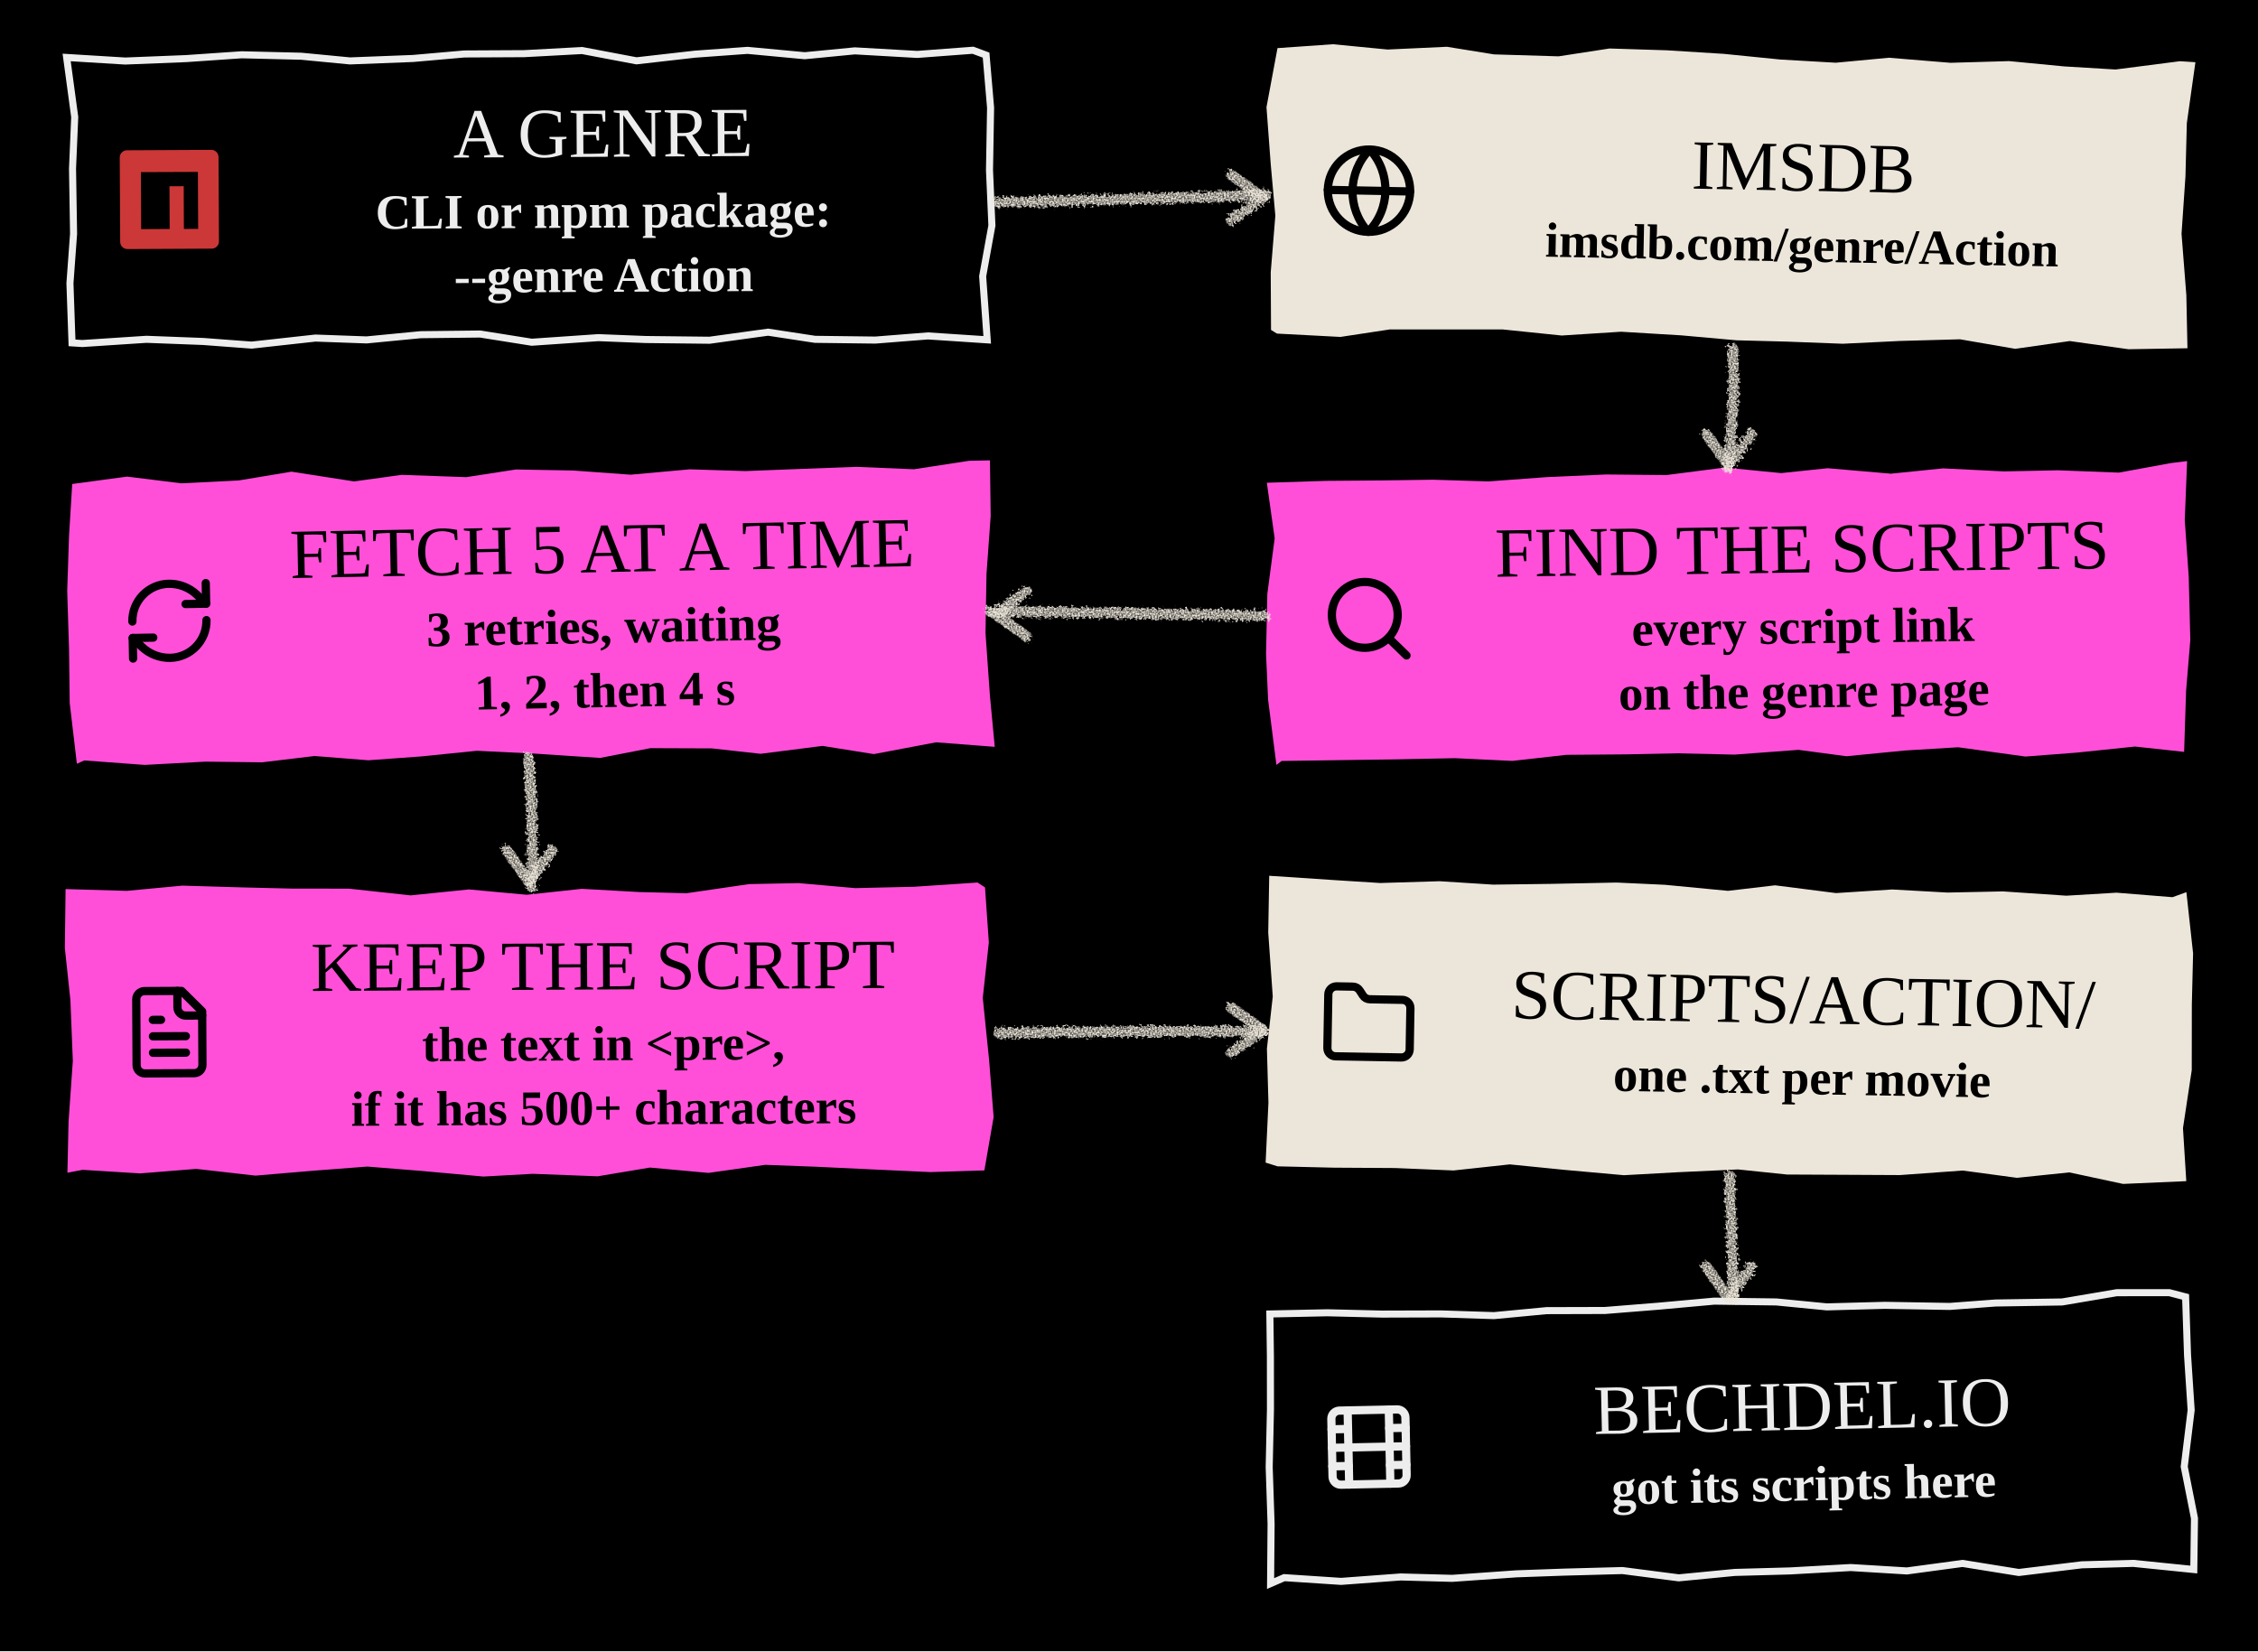
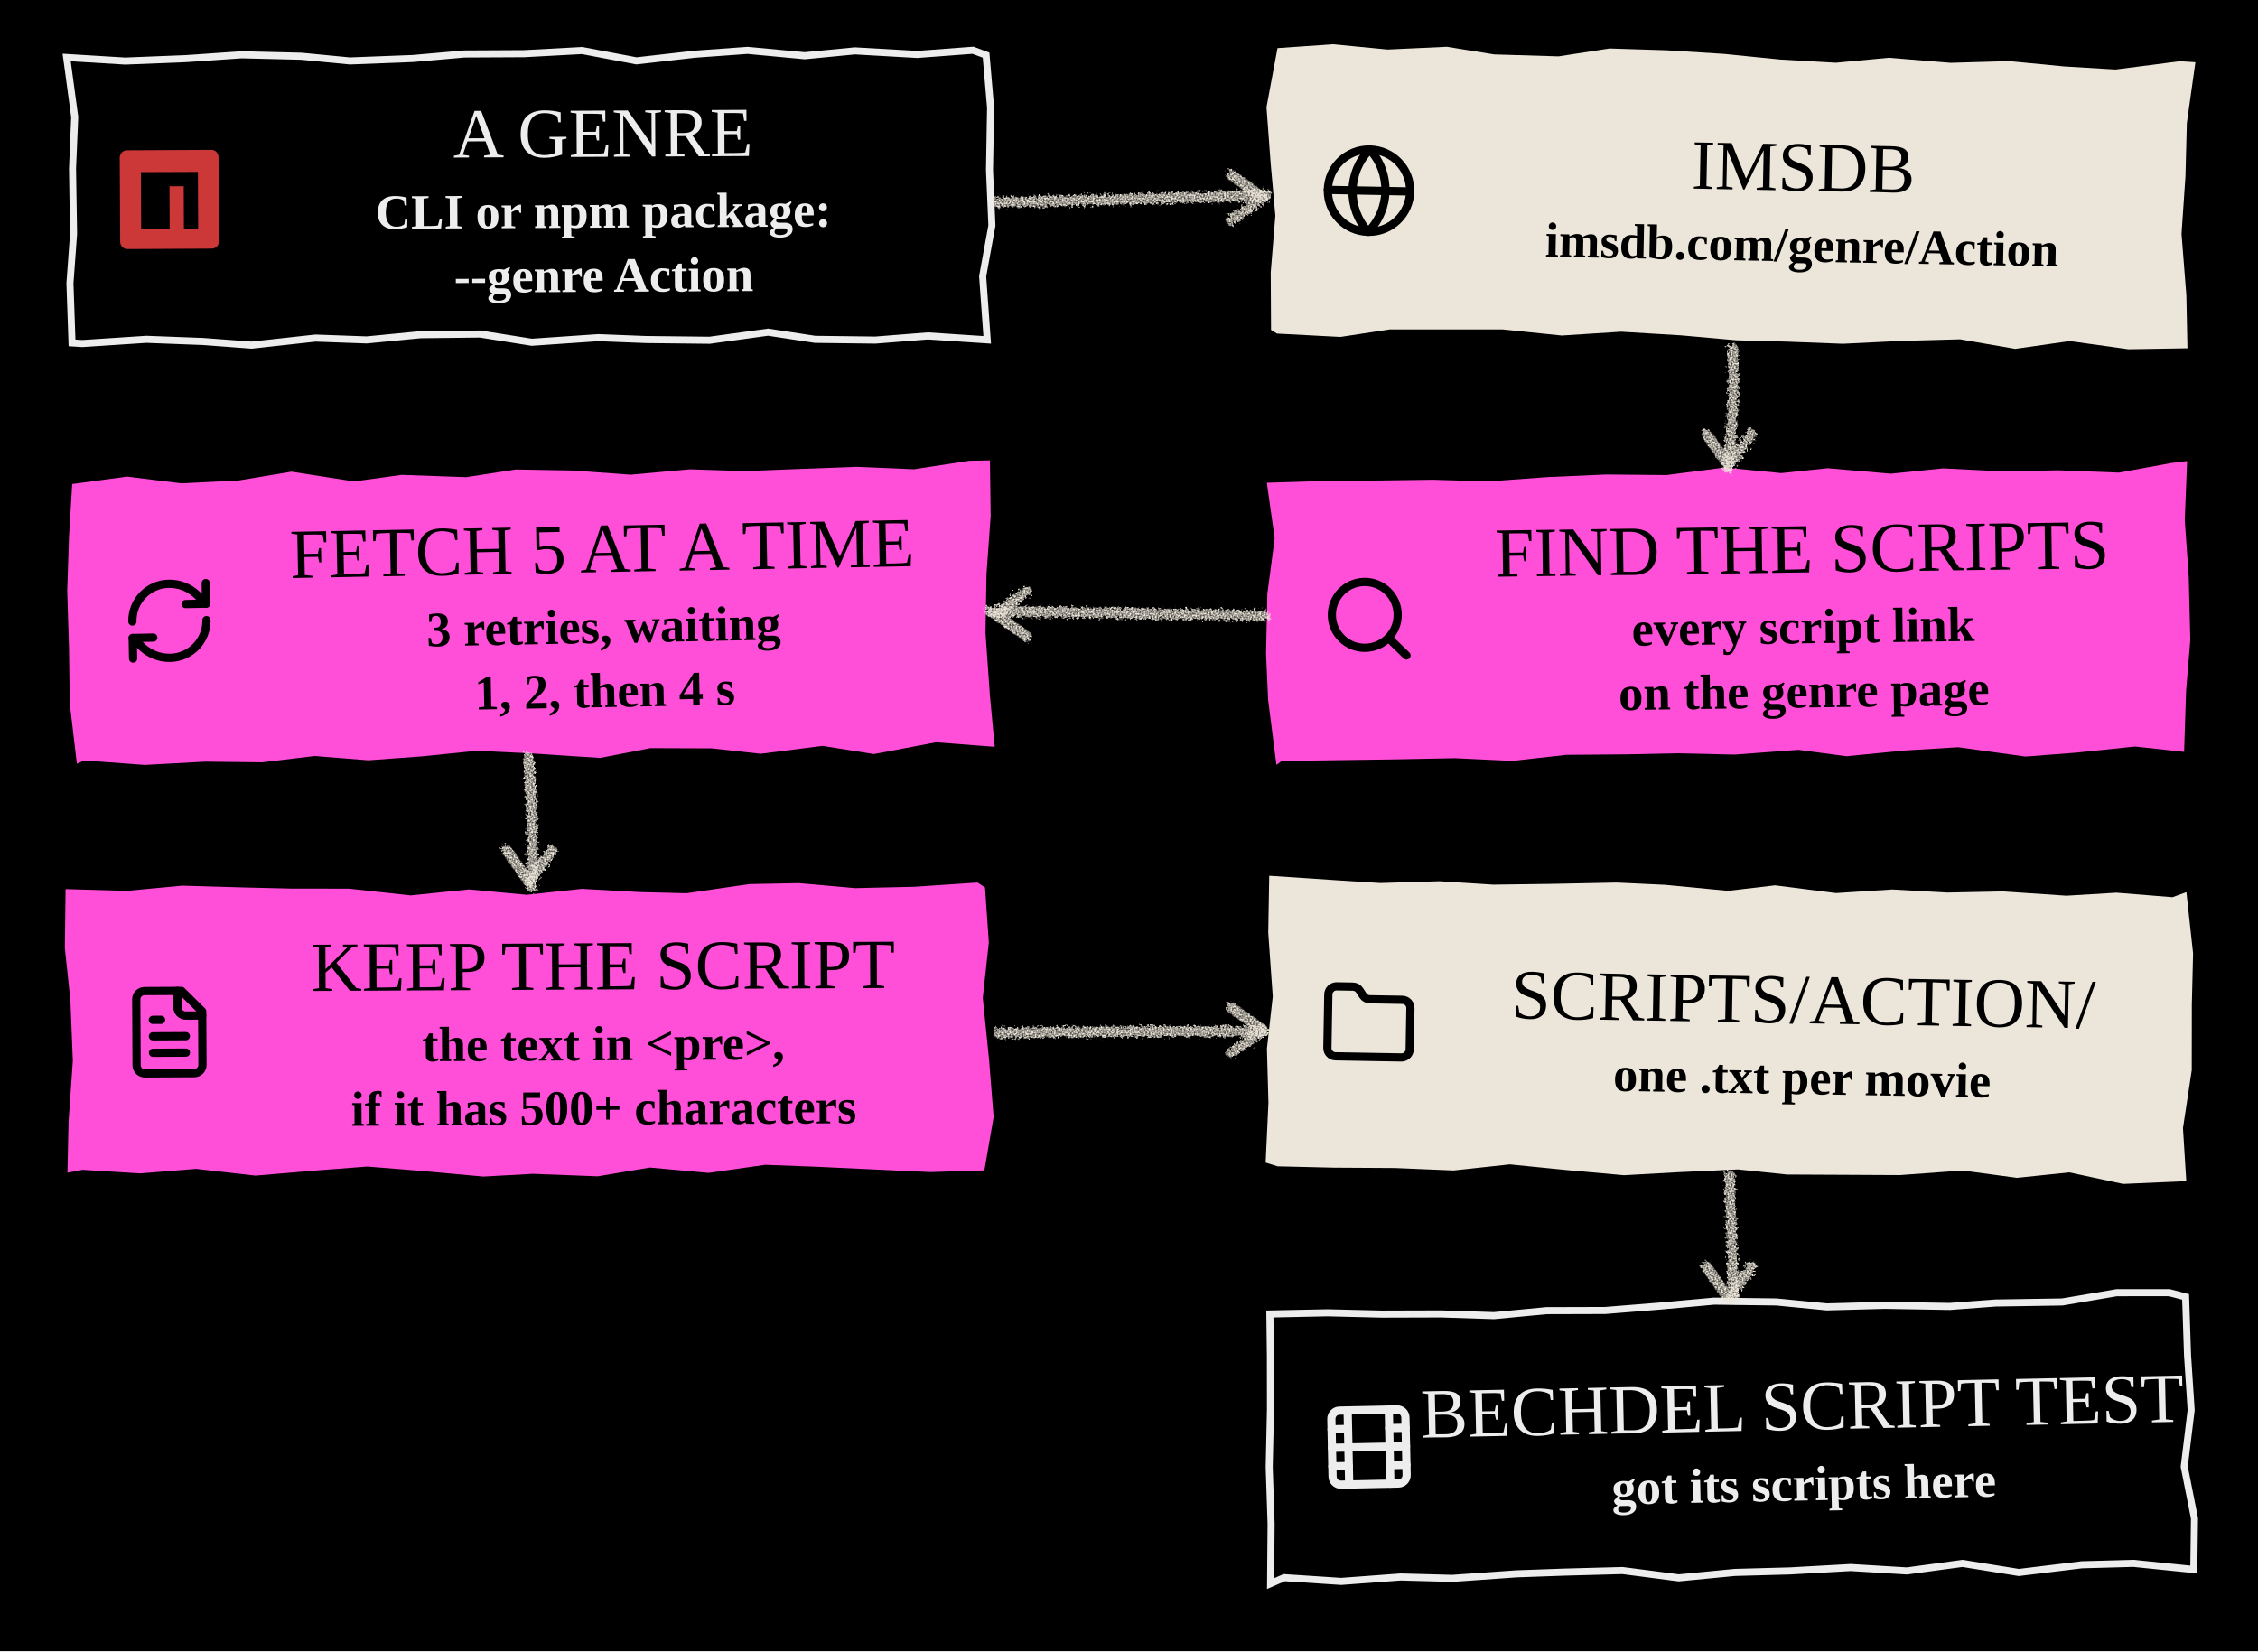
<svg xmlns="http://www.w3.org/2000/svg" viewBox="0 0 640 468" width="640" height="468" role="img" aria-label="How Movie Script Scraper gets scripts. You run it from the command line or as an npm package with a genre, like Action, and a total, 10 by default. It loads that genre's page on IMSDB, the Internet Movie Script Database, and finds every link to a script. It fetches five scripts at a time, retrying a failed request up to three times and waiting 1, 2 and then 4 seconds. From each page it keeps the script text and skips anything under 500 characters. Each script is saved as a text file in a folder named for the genre. Bechdel.io's scripts came from it.">
  <defs>
    <filter id="movie-script-scraper-how-it-gets-scripts-desktop-crayon-1" filterUnits="userSpaceOnUse" x="271.9" y="44.2" width="98" height="24.1">
      <feTurbulence type="fractalNoise" baseFrequency="1.2" numOctaves="2" seed="3" result="n" />
      <feDisplacementMap in="SourceGraphic" in2="n" scale="2.5" result="d" />
      <feTurbulence type="fractalNoise" baseFrequency="2.2" seed="8" result="g" />
      <feColorMatrix in="g" type="matrix" values="0 0 0 0 0  0 0 0 0 0  0 0 0 0 0  0 0 0 -1.6 1.5" result="holes" />
      <feComposite in="d" in2="holes" operator="in" />
    </filter>
    <filter id="movie-script-scraper-how-it-gets-scripts-desktop-crayon-2" filterUnits="userSpaceOnUse" x="338" y="38.6" width="31" height="34.8">
      <feTurbulence type="fractalNoise" baseFrequency="1.2" numOctaves="2" seed="3" result="n" />
      <feDisplacementMap in="SourceGraphic" in2="n" scale="2.5" result="d" />
      <feTurbulence type="fractalNoise" baseFrequency="2.2" seed="8" result="g" />
      <feColorMatrix in="g" type="matrix" values="0 0 0 0 0  0 0 0 0 0  0 0 0 0 0  0 0 0 -1.6 1.5" result="holes" />
      <feComposite in="d" in2="holes" operator="in" />
    </filter>
    <filter id="movie-script-scraper-how-it-gets-scripts-desktop-crayon-3" filterUnits="userSpaceOnUse" x="478.8" y="87.9" width="24" height="55.8">
      <feTurbulence type="fractalNoise" baseFrequency="1.2" numOctaves="2" seed="3" result="n" />
      <feDisplacementMap in="SourceGraphic" in2="n" scale="2.5" result="d" />
      <feTurbulence type="fractalNoise" baseFrequency="2.2" seed="8" result="g" />
      <feColorMatrix in="g" type="matrix" values="0 0 0 0 0  0 0 0 0 0  0 0 0 0 0  0 0 0 -1.6 1.5" result="holes" />
      <feComposite in="d" in2="holes" operator="in" />
    </filter>
    <filter id="movie-script-scraper-how-it-gets-scripts-desktop-crayon-4" filterUnits="userSpaceOnUse" x="472.6" y="112" width="34.8" height="31">
      <feTurbulence type="fractalNoise" baseFrequency="1.2" numOctaves="2" seed="3" result="n" />
      <feDisplacementMap in="SourceGraphic" in2="n" scale="2.5" result="d" />
      <feTurbulence type="fractalNoise" baseFrequency="2.2" seed="8" result="g" />
      <feColorMatrix in="g" type="matrix" values="0 0 0 0 0  0 0 0 0 0  0 0 0 0 0  0 0 0 -1.6 1.5" result="holes" />
      <feComposite in="d" in2="holes" operator="in" />
    </filter>
    <filter id="movie-script-scraper-how-it-gets-scripts-desktop-crayon-5" filterUnits="userSpaceOnUse" x="269.7" y="162.3" width="99.9" height="23.2">
      <feTurbulence type="fractalNoise" baseFrequency="1.2" numOctaves="2" seed="3" result="n" />
      <feDisplacementMap in="SourceGraphic" in2="n" scale="2.5" result="d" />
      <feTurbulence type="fractalNoise" baseFrequency="2.2" seed="8" result="g" />
      <feColorMatrix in="g" type="matrix" values="0 0 0 0 0  0 0 0 0 0  0 0 0 0 0  0 0 0 -1.6 1.5" result="holes" />
      <feComposite in="d" in2="holes" operator="in" />
    </filter>
    <filter id="movie-script-scraper-how-it-gets-scripts-desktop-crayon-6" filterUnits="userSpaceOnUse" x="271" y="156.6" width="31" height="34.8">
      <feTurbulence type="fractalNoise" baseFrequency="1.2" numOctaves="2" seed="3" result="n" />
      <feDisplacementMap in="SourceGraphic" in2="n" scale="2.5" result="d" />
      <feTurbulence type="fractalNoise" baseFrequency="2.2" seed="8" result="g" />
      <feColorMatrix in="g" type="matrix" values="0 0 0 0 0  0 0 0 0 0  0 0 0 0 0  0 0 0 -1.6 1.5" result="holes" />
      <feComposite in="d" in2="holes" operator="in" />
    </filter>
    <filter id="movie-script-scraper-how-it-gets-scripts-desktop-crayon-7" filterUnits="userSpaceOnUse" x="138.8" y="203.6" width="23.5" height="58.8">
      <feTurbulence type="fractalNoise" baseFrequency="1.2" numOctaves="2" seed="3" result="n" />
      <feDisplacementMap in="SourceGraphic" in2="n" scale="2.5" result="d" />
      <feTurbulence type="fractalNoise" baseFrequency="2.2" seed="8" result="g" />
      <feColorMatrix in="g" type="matrix" values="0 0 0 0 0  0 0 0 0 0  0 0 0 0 0  0 0 0 -1.6 1.5" result="holes" />
      <feComposite in="d" in2="holes" operator="in" />
    </filter>
    <filter id="movie-script-scraper-how-it-gets-scripts-desktop-crayon-8" filterUnits="userSpaceOnUse" x="132.6" y="230" width="34.8" height="31">
      <feTurbulence type="fractalNoise" baseFrequency="1.2" numOctaves="2" seed="3" result="n" />
      <feDisplacementMap in="SourceGraphic" in2="n" scale="2.5" result="d" />
      <feTurbulence type="fractalNoise" baseFrequency="2.2" seed="8" result="g" />
      <feColorMatrix in="g" type="matrix" values="0 0 0 0 0  0 0 0 0 0  0 0 0 0 0  0 0 0 -1.6 1.5" result="holes" />
      <feComposite in="d" in2="holes" operator="in" />
    </filter>
    <filter id="movie-script-scraper-how-it-gets-scripts-desktop-crayon-9" filterUnits="userSpaceOnUse" x="272.1" y="281.2" width="97" height="22.6">
      <feTurbulence type="fractalNoise" baseFrequency="1.2" numOctaves="2" seed="3" result="n" />
      <feDisplacementMap in="SourceGraphic" in2="n" scale="2.5" result="d" />
      <feTurbulence type="fractalNoise" baseFrequency="2.2" seed="8" result="g" />
      <feColorMatrix in="g" type="matrix" values="0 0 0 0 0  0 0 0 0 0  0 0 0 0 0  0 0 0 -1.6 1.5" result="holes" />
      <feComposite in="d" in2="holes" operator="in" />
    </filter>
    <filter id="movie-script-scraper-how-it-gets-scripts-desktop-crayon-10" filterUnits="userSpaceOnUse" x="338" y="274.6" width="31" height="34.8">
      <feTurbulence type="fractalNoise" baseFrequency="1.2" numOctaves="2" seed="3" result="n" />
      <feDisplacementMap in="SourceGraphic" in2="n" scale="2.5" result="d" />
      <feTurbulence type="fractalNoise" baseFrequency="2.2" seed="8" result="g" />
      <feColorMatrix in="g" type="matrix" values="0 0 0 0 0  0 0 0 0 0  0 0 0 0 0  0 0 0 -1.6 1.5" result="holes" />
      <feComposite in="d" in2="holes" operator="in" />
    </filter>
    <filter id="movie-script-scraper-how-it-gets-scripts-desktop-crayon-11" filterUnits="userSpaceOnUse" x="479.3" y="322.3" width="23.1" height="56.8">
      <feTurbulence type="fractalNoise" baseFrequency="1.2" numOctaves="2" seed="3" result="n" />
      <feDisplacementMap in="SourceGraphic" in2="n" scale="2.5" result="d" />
      <feTurbulence type="fractalNoise" baseFrequency="2.2" seed="8" result="g" />
      <feColorMatrix in="g" type="matrix" values="0 0 0 0 0  0 0 0 0 0  0 0 0 0 0  0 0 0 -1.6 1.5" result="holes" />
      <feComposite in="d" in2="holes" operator="in" />
    </filter>
    <filter id="movie-script-scraper-how-it-gets-scripts-desktop-crayon-12" filterUnits="userSpaceOnUse" x="472.6" y="348" width="34.8" height="31">
      <feTurbulence type="fractalNoise" baseFrequency="1.2" numOctaves="2" seed="3" result="n" />
      <feDisplacementMap in="SourceGraphic" in2="n" scale="2.5" result="d" />
      <feTurbulence type="fractalNoise" baseFrequency="2.2" seed="8" result="g" />
      <feColorMatrix in="g" type="matrix" values="0 0 0 0 0  0 0 0 0 0  0 0 0 0 0  0 0 0 -1.6 1.5" result="holes" />
      <feComposite in="d" in2="holes" operator="in" />
    </filter>
  </defs>
  <rect width="640" height="468" fill="#000000" />
  <g transform="rotate(-0.3 150 56)">
    <path class="d-paper" d="M19.1,15.6 L35.7,16.7 L53,16.1 L68.7,15.1 L85.6,15.6 L99.4,17 L117.3,16.4 L131.8,15.2 L148.8,15.2 L165.2,14.4 L180.6,17.4 L197.2,15.6 L212.1,14.6 L228.3,16.2 L242.5,14.9 L260.2,16 L276,14.9 L279.7,16.3 L280.9,31.2 L280.5,48.9 L281.1,64.6 L278.4,79 L279.6,97 L262.8,95.8 L247.9,96.9 L230.8,96.6 L217.5,94.5 L200.9,96.7 L182.8,96.4 L169.4,95.8 L150.5,97 L135.9,94.6 L119,94.7 L103.7,96.1 L89.2,95.5 L71.1,97.4 L57.4,96.3 L41.3,95.6 L23.1,96.7 L20.2,96.5 L19.7,79.6 L20.8,65.6 L20.6,47.1 L21.3,32.5 Z" fill="#000000" stroke="#ededed" stroke-width="2" />
    <svg x="34" y="42" width="28" height="28" viewBox="0 0 24 24">
      <g fill="#CB3837">
        <path d="M1.763 0C.786 0 0 .786 0 1.763v20.474C0 23.214.786 24 1.763 24h20.474c.977 0 1.763-.786 1.763-1.763V1.763C24 .786 23.214 0 22.237 0zM5.13 5.323l13.837.019-.009 13.836h-3.464l.01-10.382h-3.456L12.04 19.17H5.113z" />
      </g>
    </svg>
    <text x="171" y="37.8" font-family="var(--font-anton, Anton), Impact, sans-serif" font-size="20" fill="#ededed" text-anchor="middle" dominant-baseline="central">A GENRE</text>
    <text x="171" y="59.9" font-family="var(--font-hanken-grotesk, 'Hanken Grotesk'), Arial, sans-serif" font-size="14" font-weight="600" fill="#ededed" text-anchor="middle" dominant-baseline="central">CLI or npm package:</text>
    <text x="171" y="78.1" font-family="var(--font-hanken-grotesk, 'Hanken Grotesk'), Arial, sans-serif" font-size="14" font-weight="600" fill="#ededed" text-anchor="middle" dominant-baseline="central">--genre Action</text>
  </g>
  <g transform="rotate(1.1 490 56)">
    <path class="d-paper" d="M361.3,16.1 L377,14.7 L392.5,15.9 L409.3,14.8 L422.7,16.7 L441,16.9 L455.4,14.4 L471.6,14.6 L487.8,15.3 L503.9,16.6 L519.6,17.2 L534.6,15.5 L552.1,16.6 L568.7,15.8 L584.3,17 L598.9,17.6 L617.1,14.9 L621.5,15.1 L619.4,32.4 L619.3,47.5 L618.5,63.8 L620.2,81.2 L620.8,96.2 L604.1,96.8 L587.4,94.8 L572,97.3 L556.3,94.9 L539.3,95.7 L523.1,96.8 L507.2,96.5 L493,96.4 L477.3,95.3 L460.2,94.6 L443.4,96 L426.7,94.6 L411.1,94.9 L394.7,95.2 L380.7,97.6 L362.7,97 L361,96 L360.6,79.7 L361.6,63.6 L360,48.9 L358.5,32.9 Z" fill="#ece6da" />
    <svg x="374" y="42" width="28" height="28" viewBox="0 0 24 24">
      <g fill="none" stroke="#000000" stroke-width="2" stroke-linecap="round" stroke-linejoin="round">
        <circle cx="12" cy="12" r="10" />
        <path d="M12 2a14.5 14.5 0 0 0 0 20 14.5 14.5 0 0 0 0-20" />
        <path d="M2 12h20" />
      </g>
    </svg>
    <text x="511" y="46.9" font-family="var(--font-anton, Anton), Impact, sans-serif" font-size="20" fill="#000000" text-anchor="middle" dominant-baseline="central">IMSDB</text>
    <text x="511" y="69" font-family="var(--font-hanken-grotesk, 'Hanken Grotesk'), Arial, sans-serif" font-size="14" font-weight="600" fill="#000000" text-anchor="middle" dominant-baseline="central">imsdb.com/genre/Action</text>
  </g>
  <g transform="rotate(-0.8 490 174)">
    <path class="d-paper" d="M359.6,135 L376.4,134.7 L392.4,134.8 L406.7,134.8 L422.4,135.5 L439.1,134.5 L455.8,134 L472.9,134.4 L489.4,132.5 L505.4,134.3 L518.6,133.1 L536.5,134.9 L551.3,133.6 L568.5,134.7 L583.9,134.6 L601.1,135.5 L615.9,133 L620.5,132.5 L619.6,149.2 L620.5,165.3 L620.7,183.2 L619.3,197.6 L618.5,214.9 L604.6,213.2 L587.9,214.7 L573.5,215.6 L554.5,212.7 L539.5,213.4 L522.8,214.8 L509.2,212.8 L491.1,213.9 L474.8,213.3 L460.5,213.4 L443.4,213.3 L428.1,214.8 L411.8,213.8 L395.3,213.9 L379.4,213.9 L362.7,213.9 L361.2,215 L359.1,196.5 L358.7,183.5 L359.3,166.5 L361.6,150.8 Z" fill="#ff4fd8" />
    <svg x="374" y="160" width="28" height="28" viewBox="0 0 24 24">
      <g fill="none" stroke="#000000" stroke-width="2" stroke-linecap="round" stroke-linejoin="round">
        <circle cx="11" cy="11" r="8" />
        <path d="m21 21-4.3-4.3" />
      </g>
    </svg>
    <text x="511" y="155.8" font-family="var(--font-anton, Anton), Impact, sans-serif" font-size="20" fill="#000000" text-anchor="middle" dominant-baseline="central">FIND THE SCRIPTS</text>
    <text x="511" y="177.9" font-family="var(--font-hanken-grotesk, 'Hanken Grotesk'), Arial, sans-serif" font-size="14" font-weight="600" fill="#000000" text-anchor="middle" dominant-baseline="central">every script link</text>
    <text x="511" y="196.1" font-family="var(--font-hanken-grotesk, 'Hanken Grotesk'), Arial, sans-serif" font-size="14" font-weight="600" fill="#000000" text-anchor="middle" dominant-baseline="central">on the genre page</text>
  </g>
  <g transform="rotate(-1.1 150 174)">
    <path class="d-paper" d="M21.2,134.7 L36.8,132.9 L52.1,135.1 L68.4,134.6 L83.4,132.4 L101.1,135.5 L114.6,133.9 L132.9,134.9 L147,133 L163.2,133.6 L179.5,135.1 L196.3,133.9 L212,134.7 L227.1,134.4 L243.5,134.1 L259.8,135.1 L275.5,133 L281.4,133 L281.3,148.8 L279.8,165.2 L279.2,181.9 L280.1,199.5 L281.2,214.2 L264.6,212.6 L246.9,215.6 L232.4,213 L214.8,214.9 L201,213.1 L183.6,212.7 L169.3,215.2 L150.6,213.6 L134.4,212.5 L118.6,213.8 L103.6,214.6 L88.4,213.1 L73.5,214.6 L57.4,214.1 L40.2,214.7 L23.1,213.1 L21,214 L19.3,196.8 L19.4,181.4 L19.2,165 L20,149.6 Z" fill="#ff4fd8" />
    <svg x="34" y="160" width="28" height="28" viewBox="0 0 24 24">
      <g fill="none" stroke="#000000" stroke-width="2" stroke-linecap="round" stroke-linejoin="round">
        <path d="M3 12a9 9 0 0 1 9-9 9.75 9.75 0 0 1 6.74 2.74L21 8" />
        <path d="M21 3v5h-5" />
        <path d="M21 12a9 9 0 0 1-9 9 9.75 9.75 0 0 1-6.74-2.74L3 16" />
        <path d="M8 16H3v5" />
      </g>
    </svg>
    <text x="171" y="155.8" font-family="var(--font-anton, Anton), Impact, sans-serif" font-size="20" fill="#000000" text-anchor="middle" dominant-baseline="central">FETCH 5 AT A TIME</text>
    <text x="171" y="177.9" font-family="var(--font-hanken-grotesk, 'Hanken Grotesk'), Arial, sans-serif" font-size="14" font-weight="600" fill="#000000" text-anchor="middle" dominant-baseline="central">3 retries, waiting</text>
    <text x="171" y="196.1" font-family="var(--font-hanken-grotesk, 'Hanken Grotesk'), Arial, sans-serif" font-size="14" font-weight="600" fill="#000000" text-anchor="middle" dominant-baseline="central">1, 2, then 4 s</text>
  </g>
  <g transform="rotate(-0.3 150 292)">
    <path class="d-paper" d="M18.8,251.3 L36.1,251.9 L51.9,250.5 L69.3,251.1 L83,251.5 L99.1,251.6 L116.6,253.6 L133.1,252 L149.5,253.6 L165.1,252 L181.5,253 L194.8,253.4 L212.6,250.9 L226.6,250.7 L242.6,252.2 L259.4,251.9 L277.3,250.8 L279.4,252.2 L280.4,267.8 L278.6,283.5 L280.3,301.1 L281.5,317.3 L278.8,332.4 L263.5,332.8 L248,332 L230.8,331.1 L216.7,330.5 L200.6,332.7 L184,331.1 L169.2,333.5 L150.8,332.7 L136.8,333.4 L119.1,331.7 L103.9,330.4 L88.5,331.5 L72.2,332.8 L55.4,330.8 L39.5,332 L23.2,330.9 L18.9,331.7 L19.3,317.2 L20.6,300 L20,282.8 L18.5,268 Z" fill="#ff4fd8" />
    <svg x="34" y="278" width="28" height="28" viewBox="0 0 24 24">
      <g fill="none" stroke="#000000" stroke-width="2" stroke-linecap="round" stroke-linejoin="round">
        <path d="M15 2H6a2 2 0 0 0-2 2v16a2 2 0 0 0 2 2h12a2 2 0 0 0 2-2V7Z" />
        <path d="M14 2v4a2 2 0 0 0 2 2h4" />
        <path d="M10 9H8" />
        <path d="M16 13H8" />
        <path d="M16 17H8" />
      </g>
    </svg>
    <text x="171" y="273.8" font-family="var(--font-anton, Anton), Impact, sans-serif" font-size="20" fill="#000000" text-anchor="middle" dominant-baseline="central">KEEP THE SCRIPT</text>
    <text x="171" y="295.9" font-family="var(--font-hanken-grotesk, 'Hanken Grotesk'), Arial, sans-serif" font-size="14" font-weight="600" fill="#000000" text-anchor="middle" dominant-baseline="central">the text in &lt;pre&gt;,</text>
    <text x="171" y="314.1" font-family="var(--font-hanken-grotesk, 'Hanken Grotesk'), Arial, sans-serif" font-size="14" font-weight="600" fill="#000000" text-anchor="middle" dominant-baseline="central">if it has 500+ characters</text>
  </g>
  <g transform="rotate(1 490 292)">
    <path class="d-paper" d="M359,250.5 L377.4,251.4 L390.5,252 L407.3,251.2 L422.5,251.9 L438.9,251.4 L457.5,250.7 L471.2,251.1 L489.1,252.5 L502.4,250.7 L519.7,252.6 L535.6,251.3 L551.3,251.9 L567,251.3 L585,252.2 L599.2,251.1 L615.1,252.1 L619,250.6 L621.2,267.9 L621.1,282.5 L621.4,301 L619.2,317.5 L620.4,332.5 L602.5,333.6 L587.2,330.6 L572.4,332.4 L557,330.6 L539.2,332.2 L523,332.4 L507.2,332.6 L493.3,331.4 L476.1,332.5 L461,333.6 L444.4,332.4 L428.6,331.1 L412.7,333.1 L396.1,332.7 L378.7,332.9 L362.8,332.8 L359.4,331.8 L359.9,314.8 L359.2,299.5 L360.6,284.7 L359,266.6 Z" fill="#ece6da" />
    <svg x="374" y="278" width="28" height="28" viewBox="0 0 24 24">
      <g fill="none" stroke="#000000" stroke-width="2" stroke-linecap="round" stroke-linejoin="round">
        <path d="M20 20a2 2 0 0 0 2-2V8a2 2 0 0 0-2-2h-7.9a2 2 0 0 1-1.69-.9L9.6 3.9A2 2 0 0 0 7.93 3H4a2 2 0 0 0-2 2v13a2 2 0 0 0 2 2Z" />
      </g>
    </svg>
    <text x="511" y="282.9" font-family="var(--font-anton, Anton), Impact, sans-serif" font-size="20" fill="#000000" text-anchor="middle" dominant-baseline="central">SCRIPTS/ACTION/</text>
    <text x="511" y="305" font-family="var(--font-hanken-grotesk, 'Hanken Grotesk'), Arial, sans-serif" font-size="14" font-weight="600" fill="#000000" text-anchor="middle" dominant-baseline="central">one .txt per movie</text>
  </g>
  <g transform="rotate(-1.2 490 408)">
    <path class="d-paper" d="M360.7,369.7 L377,369.7 L392.5,370.4 L409.2,370.7 L424.2,371.5 L439.1,370.4 L455.7,370.7 L470.9,369.8 L486.7,368.7 L504.3,369.3 L518.6,371 L535,370.9 L553.4,371.6 L566.4,370.9 L585.3,371 L600.8,368.7 L615.7,369 L620.3,370.3 L620.5,386.8 L621.2,402.4 L618.9,418.4 L621.5,433.1 L621,447.6 L603.9,445.5 L589.3,445.6 L571.4,447.4 L555.5,444.5 L539.7,446.3 L523.8,445 L506.6,445.6 L490.9,445.7 L475,446.9 L459.1,444.5 L442.5,444.6 L429,444.8 L410.8,445.7 L396.2,445 L379.3,445.9 L363.2,444.5 L359.3,446.1 L359.8,429.2 L359.6,413.1 L360.3,396.8 L360.6,381.7 Z" fill="#000000" stroke="#ededed" stroke-width="2" />
    <svg x="374" y="394" width="28" height="28" viewBox="0 0 24 24">
      <g fill="none" stroke="#ededed" stroke-width="2" stroke-linecap="round" stroke-linejoin="round">
        <rect width="18" height="18" x="3" y="3" rx="2" />
        <path d="M7 3v18" />
        <path d="M3 7.5h4" />
        <path d="M3 12h18" />
        <path d="M3 16.5h4" />
        <path d="M17 3v18" />
        <path d="M17 7.5h4" />
        <path d="M17 16.5h4" />
      </g>
    </svg>
-     <text x="511" y="398.9" font-family="var(--font-anton, Anton), Impact, sans-serif" font-size="20" fill="#ededed" text-anchor="middle" dominant-baseline="central">BECHDEL.IO</text>
+     <text x="511" y="398.9" font-family="var(--font-anton, Anton), Impact, sans-serif" font-size="20" fill="#ededed" text-anchor="middle" dominant-baseline="central">BECHDEL SCRIPT TEST</text>
    <text x="511" y="421" font-family="var(--font-hanken-grotesk, 'Hanken Grotesk'), Arial, sans-serif" font-size="14" font-weight="600" fill="#ededed" text-anchor="middle" dominant-baseline="central">got its scripts here</text>
  </g>
  <g class="d-flow">
    <path d="M282.9,57.3 Q321.8,56.6 358.9,55.2" fill="none" stroke="#ece6da" stroke-width="3" stroke-linecap="round" stroke-linejoin="round" filter="url(#movie-script-scraper-how-it-gets-scripts-desktop-crayon-1)" />
    <path d="M349,62.4 L358,56 L349,49.6" fill="none" stroke="#ece6da" stroke-width="3" stroke-linecap="round" stroke-linejoin="round" filter="url(#movie-script-scraper-how-it-gets-scripts-desktop-crayon-2)" />
  </g>
  <g class="d-flow">
    <path d="M491.2,98.9 Q491.8,114.4 489.8,132.7" fill="none" stroke="#ece6da" stroke-width="3" stroke-linecap="round" stroke-linejoin="round" filter="url(#movie-script-scraper-how-it-gets-scripts-desktop-crayon-3)" />
    <path d="M483.6,123 L490,132 L496.4,123" fill="none" stroke="#ece6da" stroke-width="3" stroke-linecap="round" stroke-linejoin="round" filter="url(#movie-script-scraper-how-it-gets-scripts-desktop-crayon-4)" />
  </g>
  <g class="d-flow">
    <path d="M358.6,174.5 Q320.5,173.7 280.7,173.3" fill="none" stroke="#ece6da" stroke-width="3" stroke-linecap="round" stroke-linejoin="round" filter="url(#movie-script-scraper-how-it-gets-scripts-desktop-crayon-5)" />
    <path d="M291,167.6 L282,174 L291,180.4" fill="none" stroke="#ece6da" stroke-width="3" stroke-linecap="round" stroke-linejoin="round" filter="url(#movie-script-scraper-how-it-gets-scripts-desktop-crayon-6)" />
  </g>
  <g class="d-flow">
    <path d="M149.8,214.6 Q151.3,233.5 150.7,251.4" fill="none" stroke="#ece6da" stroke-width="3" stroke-linecap="round" stroke-linejoin="round" filter="url(#movie-script-scraper-how-it-gets-scripts-desktop-crayon-7)" />
    <path d="M143.6,241 L150,250 L156.4,241" fill="none" stroke="#ece6da" stroke-width="3" stroke-linecap="round" stroke-linejoin="round" filter="url(#movie-script-scraper-how-it-gets-scripts-desktop-crayon-8)" />
  </g>
  <g class="d-flow">
    <path d="M283.1,292.8 Q319.2,292.2 358.1,292.3" fill="none" stroke="#ece6da" stroke-width="3" stroke-linecap="round" stroke-linejoin="round" filter="url(#movie-script-scraper-how-it-gets-scripts-desktop-crayon-9)" />
    <path d="M349,298.4 L358,292 L349,285.6" fill="none" stroke="#ece6da" stroke-width="3" stroke-linecap="round" stroke-linejoin="round" filter="url(#movie-script-scraper-how-it-gets-scripts-desktop-crayon-10)" />
  </g>
  <g class="d-flow">
    <path d="M490.3,333.3 Q490.8,352 491.4,368.1" fill="none" stroke="#ece6da" stroke-width="3" stroke-linecap="round" stroke-linejoin="round" filter="url(#movie-script-scraper-how-it-gets-scripts-desktop-crayon-11)" />
    <path d="M483.6,359 L490,368 L496.4,359" fill="none" stroke="#ece6da" stroke-width="3" stroke-linecap="round" stroke-linejoin="round" filter="url(#movie-script-scraper-how-it-gets-scripts-desktop-crayon-12)" />
  </g>
</svg>
